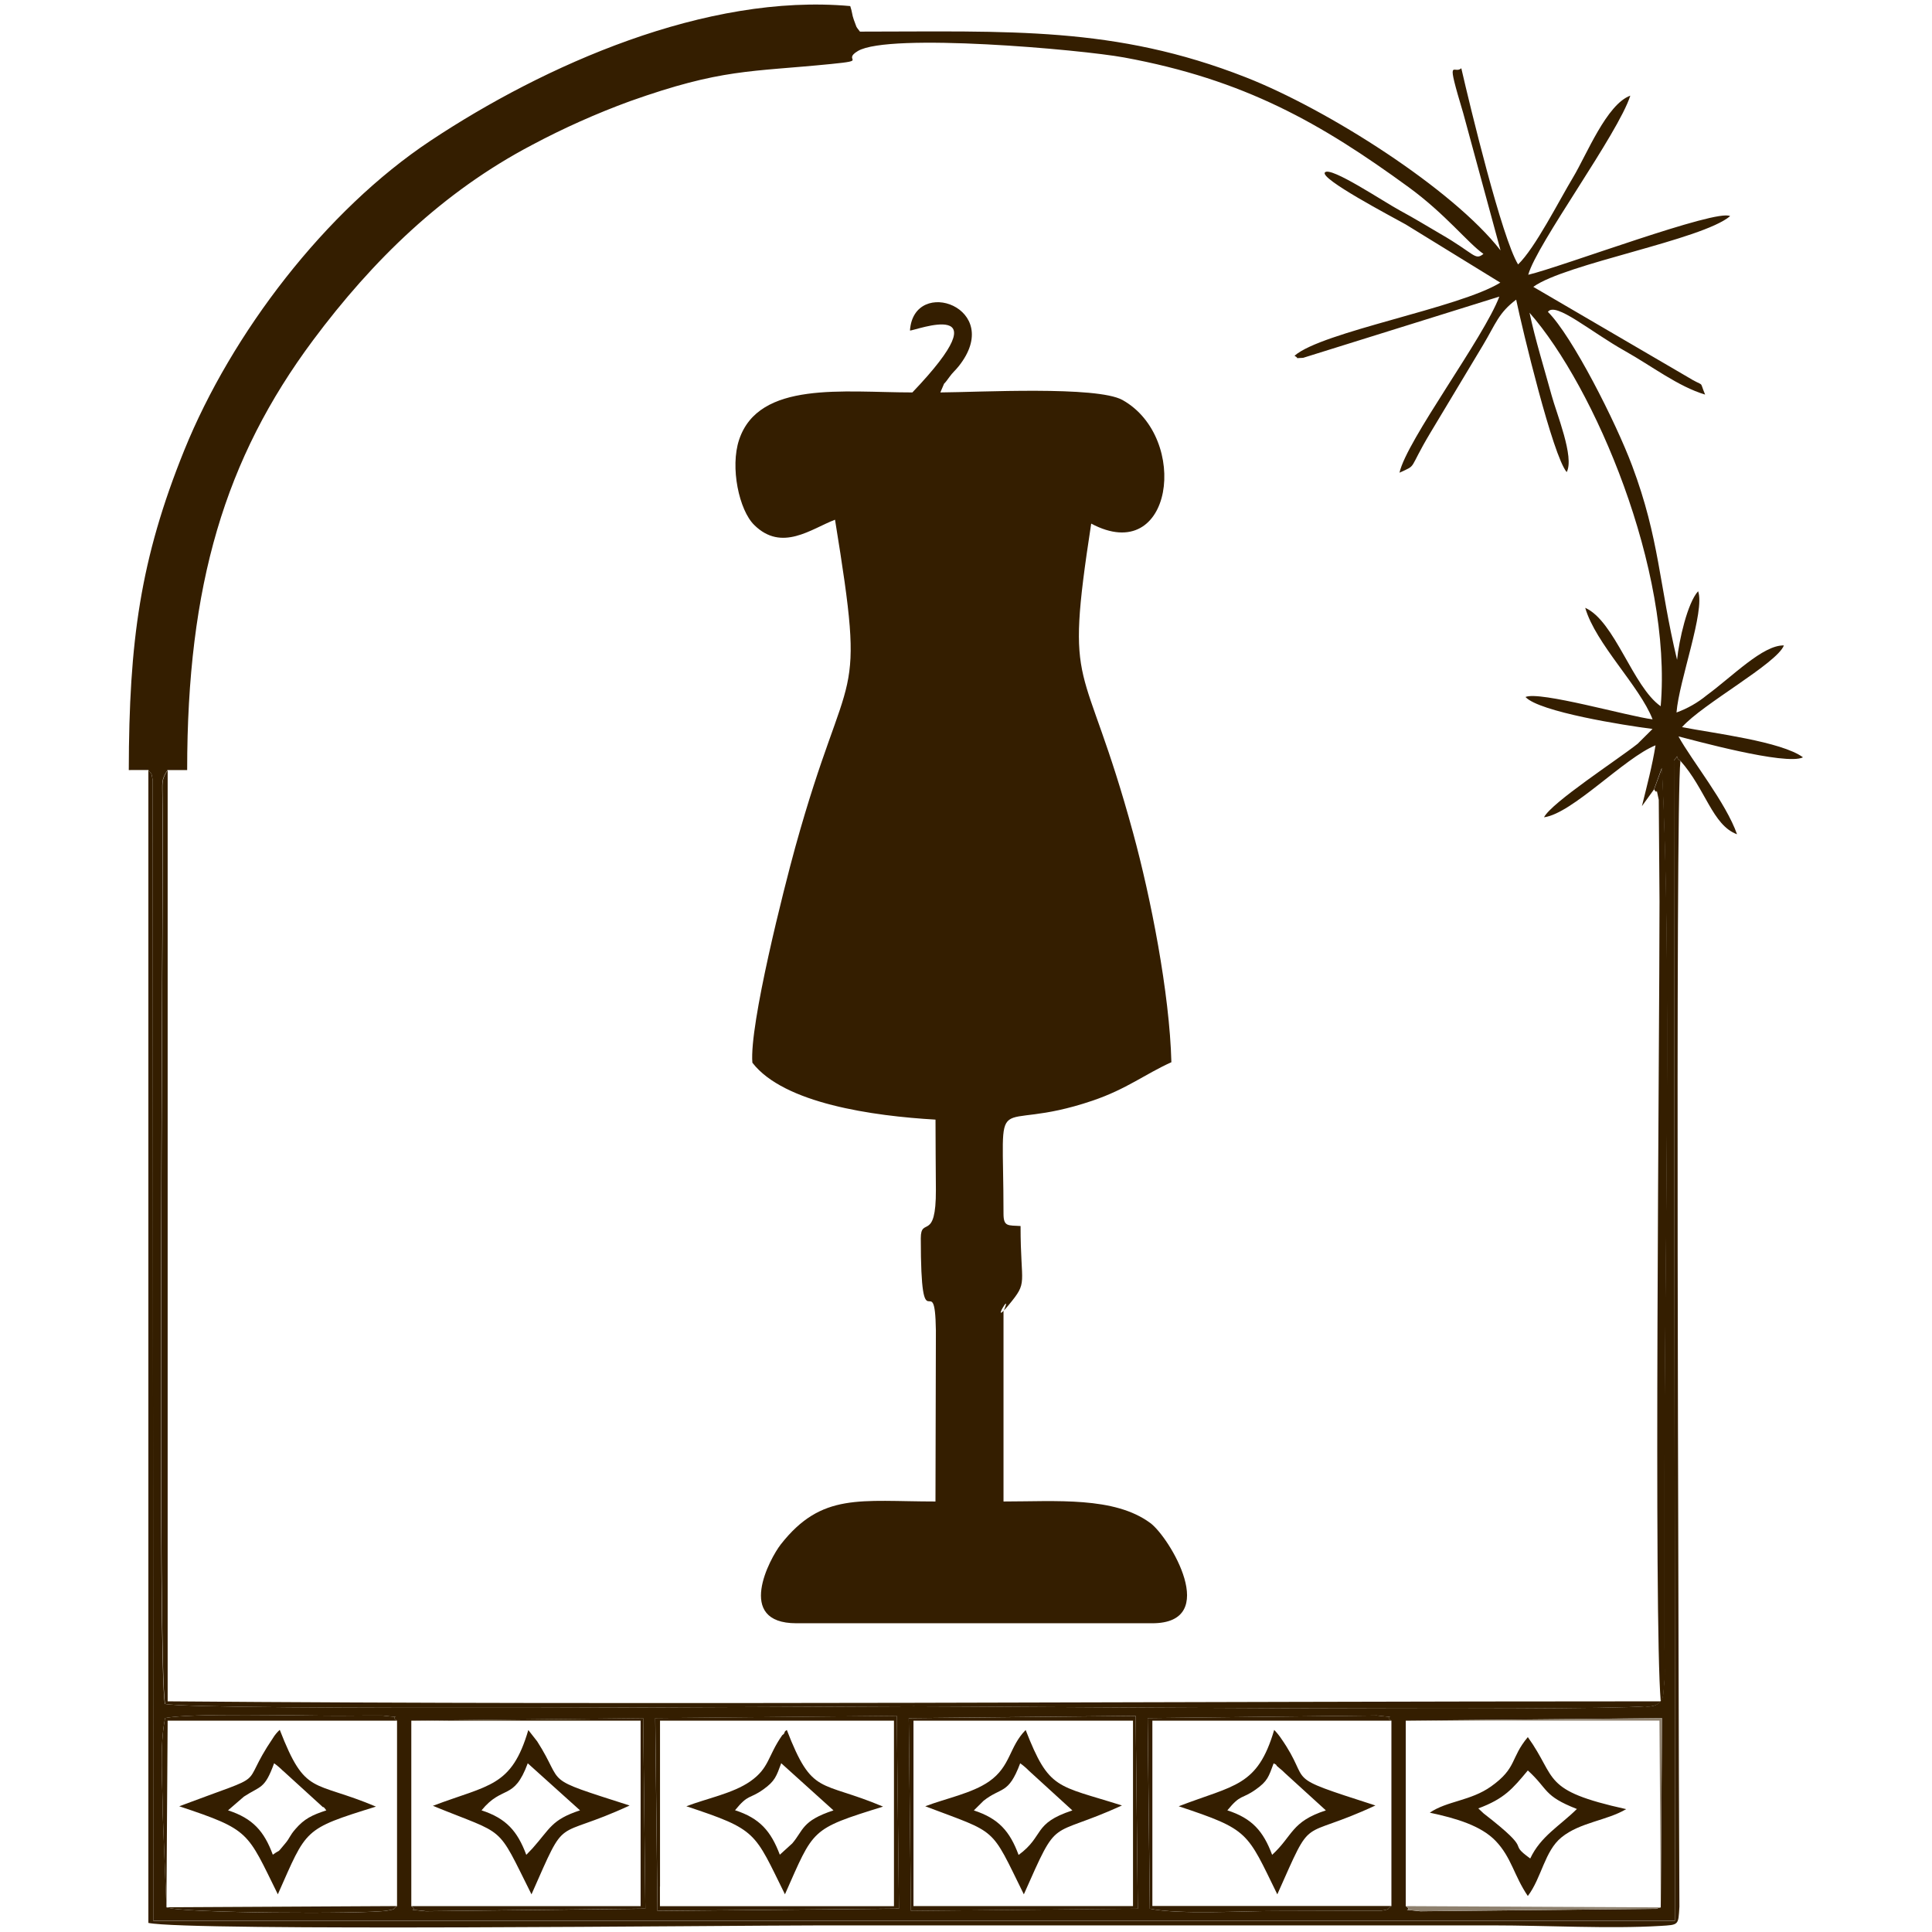
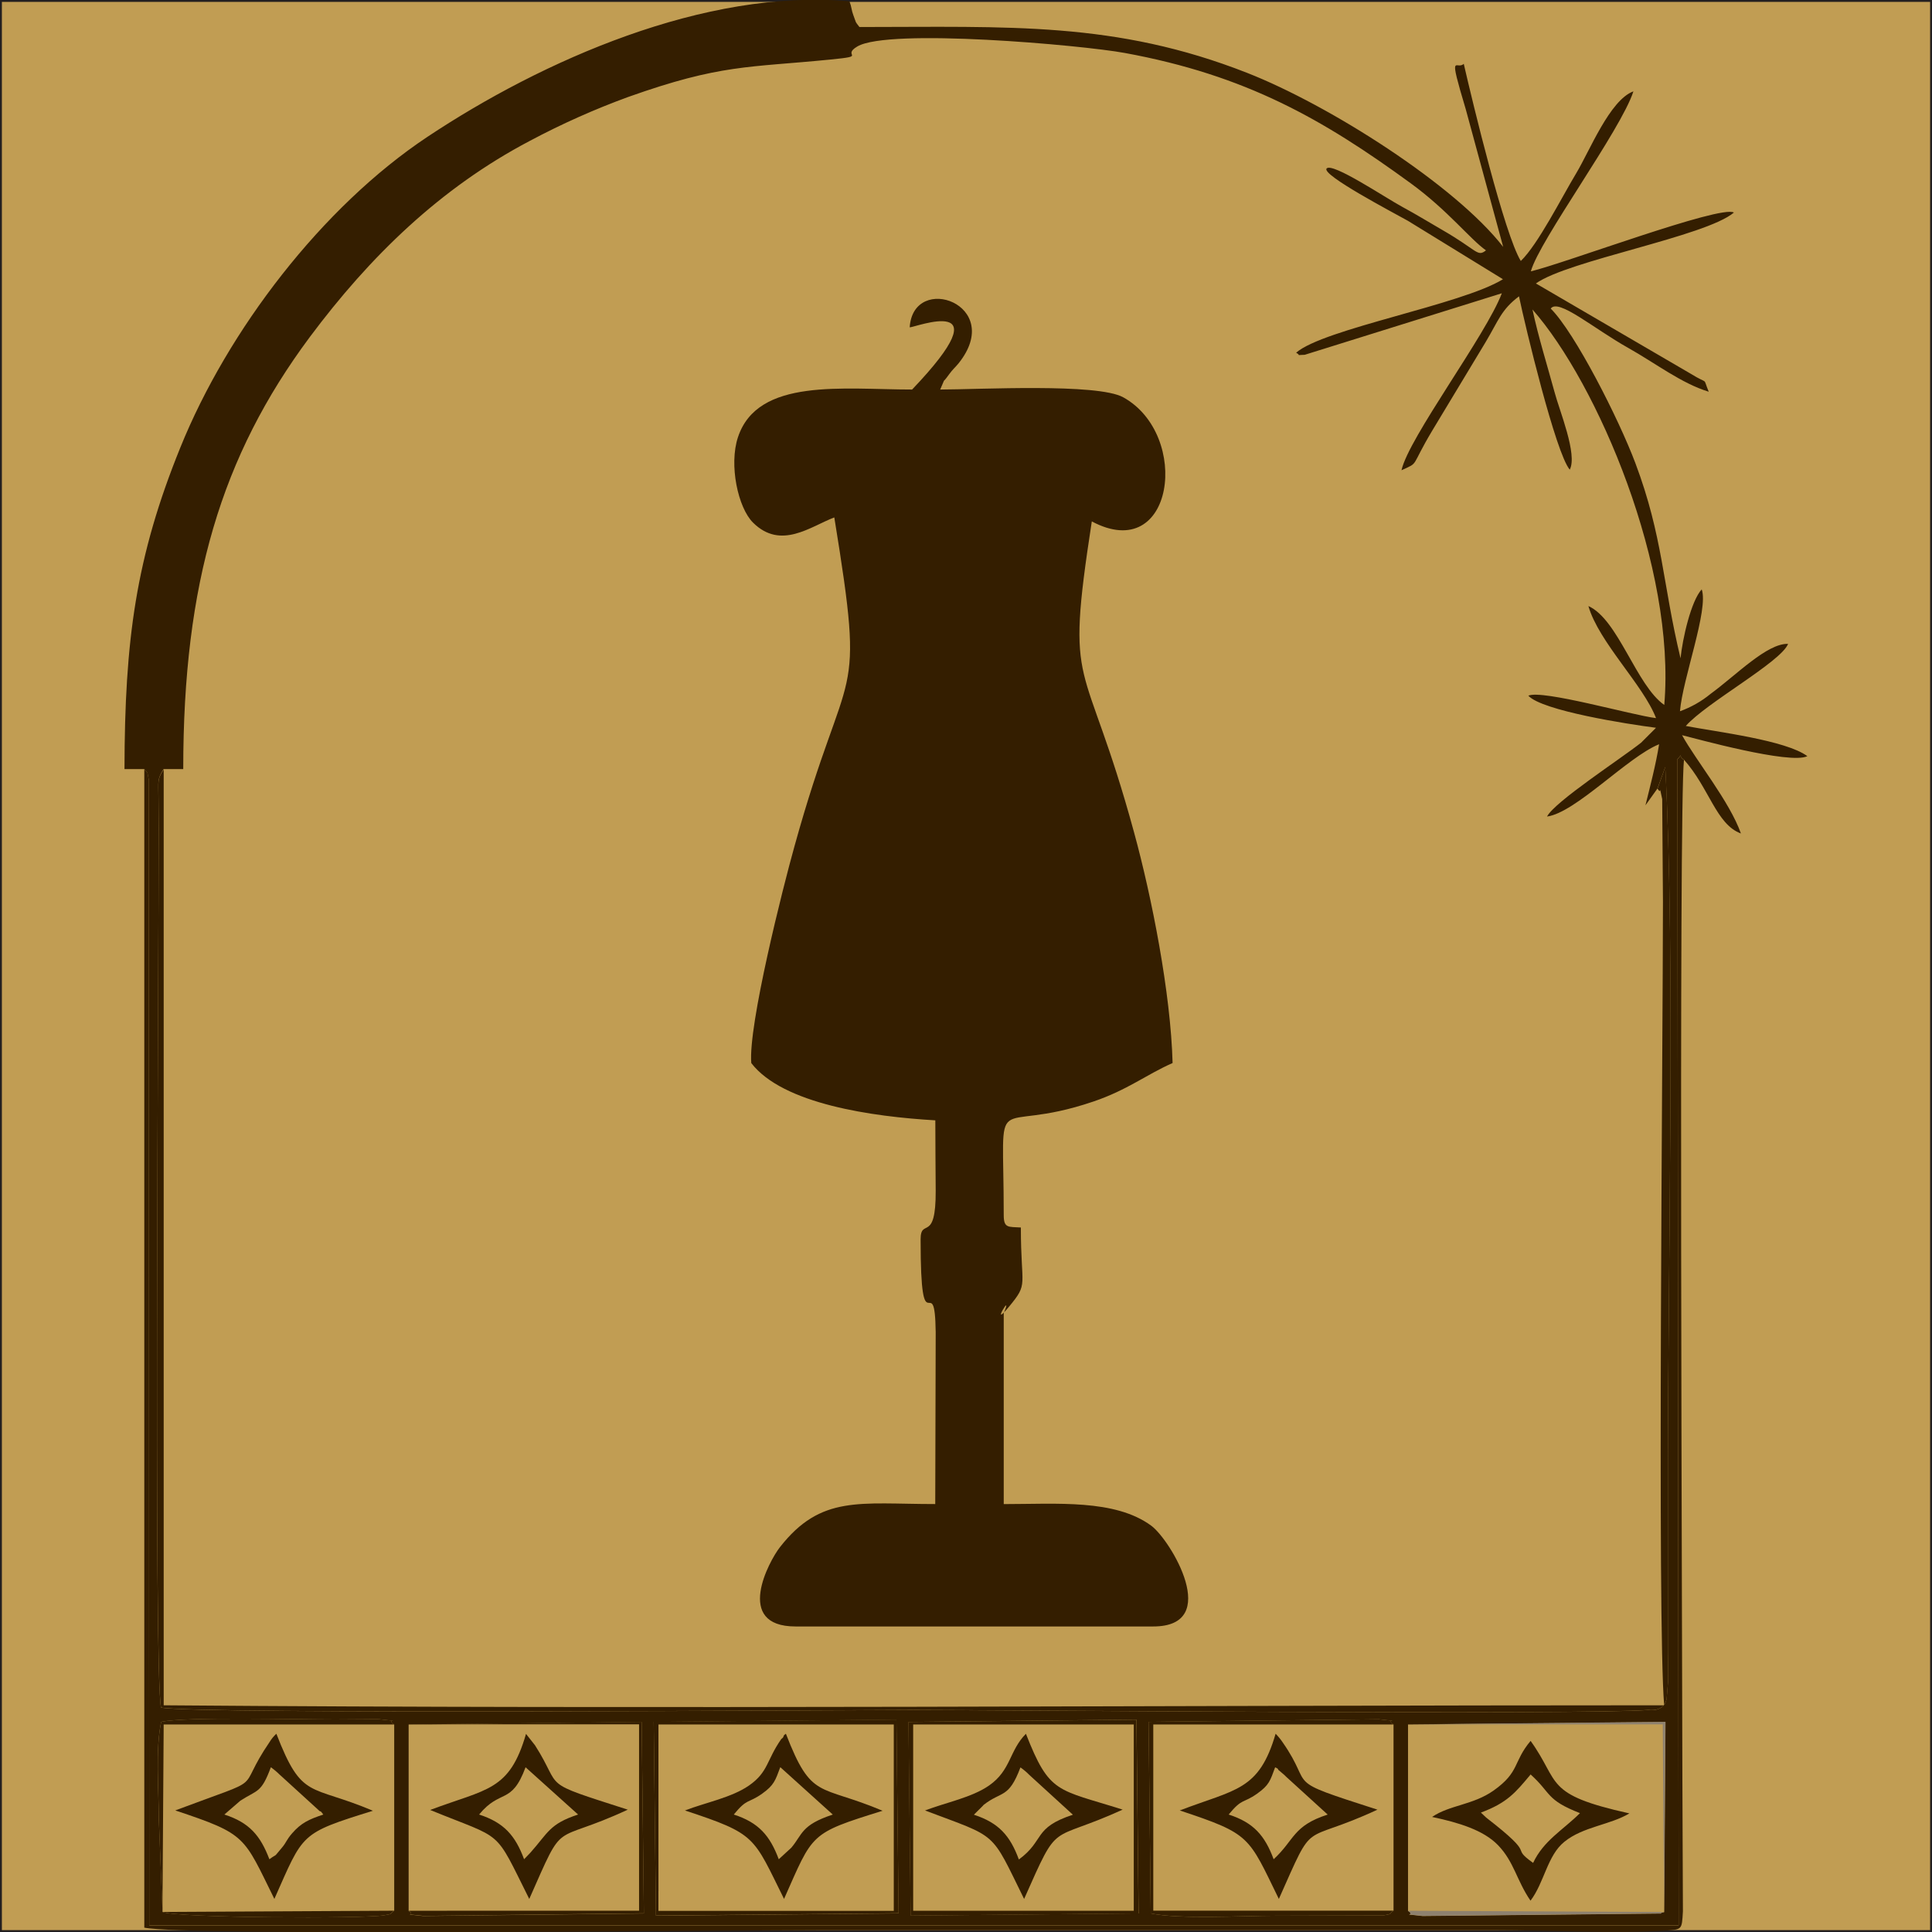
<svg xmlns="http://www.w3.org/2000/svg" id="Layer_1" data-name="Layer 1" viewBox="0 0 512 512">
  <defs>
-     <style>.cls-1{fill:#341e00;}.cls-1,.cls-2{fill-rule:evenodd;}.cls-2{fill:#8e816f;}</style>
+     <style>.cls-1{fill:#c19d53;stroke:#231f20;stroke-miterlimit:10;}.cls-2{fill:#341e00;}.cls-2,.cls-3{fill-rule:evenodd;}.cls-3{fill:#8e816f;}</style>
  </defs>
-   <path class="cls-1" d="M289.18,138.76C310.9,150.32,315.37,116,297.46,106c-6.81-3.77-38-2.06-48.26-2,1.83-4.09,0-.72,2.38-4.06.86-1.21,1.65-1.83,2.45-2.84,12.42-15.53-11.89-24.09-12.88-9.51,1.19.17,25.29-9.43.64,16.41-18.24,0-40.68-3.17-45.92,12.54-2.43,7.31,0,18.66,4,22.58,7.34,7.26,15.13,1,21.42-1.39,8.4,51.69,3.64,35.65-10.52,86.73-2.94,10.63-12.24,47.22-11.38,57.17,8.34,10.82,32,14.12,48.53,15.08,0,6.2.07,12.38.1,18.57.07,14-4,7-4,12.85,0,29.54,3.74,6.82,4,24.45l-.11,45.33c-20,0-30.14-2.47-41,11.38-2.84,3.64-12.2,20.89,4.13,20.89h94.31c18.33,0,4.56-22.83-.5-26.56-9.57-7.08-25-5.71-38.91-5.71v-50.4c2.69-6.33-3.88,4.68,1.38-1.68s3.13-4.93,3.14-20.92c-3.28-.21-4.52.24-4.52-3.24,0-35.75-3.91-20.63,23.64-30,9-3.06,13.83-7,20.85-10.17-.48-18.44-5.51-43.79-10.13-60.71C287.11,172.3,282,185.43,289.18,138.76Z" />
-   <path class="cls-1" d="M368.74,456v49.12c-1.35.87-.05.79-2.69,1.24l-28.34.08c-8.61,0-25.42,1-33-.62l-.58-50.5,60.76-.69c6.8.81,1.26-.28,3.84,1.37Zm-127.91-.67,60.13-.61.57,51.1-60.12.58-.58-51.07Zm-67.18,0,64-.6.58,51.09-64,.6-.59-51.09ZM109,456l61.45-.66.58,50.49-58.19.67c-6.52-.76-1.53.11-3.84-1.34V456Zm263.55,49.16c2.35,1.48-2.71.58,3.84,1.35l62.83-.65c.16-.36.59-.25.89-.37l.33-50.15-67.9.66v49.16ZM105.2,456c-2.6-1.64,3-.55-3.85-1.36-.33,0-3.33,0-3.89,0-2.59,0-5.19.05-7.79.05-10.35,0-39.38-.77-45.91.63-1.54,7.27-.64,17.55-.64,25.25l1,24.89c3.69,1.59,52.7,1.82,58.4.89,2.62-.43,1.37-.37,2.7-1.21V456ZM39.32,204.06c.87,1.38.7.09,1.16,2.74l.13,302.13,403.32,0-.33-307.44c2-2.14-.21-1,1.73.14,6.65,7.42,8.49,17.08,15,19.46-2.94-8.38-11.91-19.4-15.52-25.93,3.41.83,28.47,7.81,33,5.54-5.68-4.2-23.67-6.37-32.06-8,5.42-6.13,25.16-16.88,27-21.65-5.53-.17-13.62,8.2-20.46,13.21a27.15,27.15,0,0,1-8,4.56c.67-8.5,7.61-26.84,5.73-32.14-2.82,3.08-5.07,13-5.58,18.18-4.77-19.84-4.64-32.08-11.9-51.42-4.34-11.59-15.89-34.4-22.33-40.79,2-2.8,11.25,5.23,20.46,10.39,7.21,4.05,14,9.36,21.2,11.53-1.73-4.15.22-1.65-4.78-4.75l-40.75-23.8c8.47-6.16,44.67-12.41,52.16-18.74C455,55.23,414,70.68,405,72.82c2.22-8.14,23.82-37.34,27.05-47.47C425.79,27.62,420.47,41,416.94,46.9c-3.87,6.44-10.08,18.79-14.63,23.18-4.3-7-12.71-41.82-15.05-52-1.91,1.86-4.25-4,.52,11.94l9.88,36.34C385.05,50.12,351.87,29,330.13,20.48,295.4,6.85,267.4,8.37,227.9,8.38c-1.27-1.68-.65-.61-1.64-3.18-.47-1.24-.39-2-.94-3.59C187.13-1.85,144.15,17.33,114.08,37.3c-27.87,18.51-52.71,51.07-65.24,82C37.15,148.2,34.19,170,34.13,204.07Zm399,5.15,2.06-5.69c2.68,50.84.69,130.78.69,186.6v46.51c0,2.56.11,5.32.07,7.84l-.41,4.83c-.73,3.59-4.75,2.89-4.81,2.89-15.94,1.35-177.27,0-193.85,0-13.82,0-189.44,1.24-198.36-.63-2-9.36-.59-197.92-.62-231.94,0-2.61-.07-5.23-.07-7.82,0-4.59-.39-4.92,1.35-7.72H49.6c0-49.06,10-82.53,33.35-113.9C98.73,69,117.34,50.83,141,38.41a204.91,204.91,0,0,1,25.92-11.58c24.45-8.69,31.74-7.71,53.33-9.87,10.13-1,2.72-.86,7.11-3.45,8.26-4.88,59.06-.39,70.54,1.72,31.92,5.86,52.16,17.42,75.41,34.38,9.81,7.16,15.65,14.75,19.82,17.68-2.31,1.83-2.18,0-11.46-5.34-3.28-1.9-6.78-4.07-10.65-6.15-4.4-2.38-18.33-11.74-19.89-10.12s17.72,11.74,21.4,13.8L397.6,74.9c-10.88,6.73-47.27,13-54.54,19.38,1.6.9-.47.61,2.28.55l52-16.23c-4.11,10.9-24.56,38.07-26.46,46.67,4.81-2.22,2.18-.51,8.09-10.42L393,91.48c3.44-5.76,4.1-8.52,8.8-12.07,1.66,7.94,9.7,41.36,13.39,45.7,2.11-3.94-2.74-15.63-4-20.34-2-7.29-4.32-14.71-5.85-21.89,17.23,19.6,37.86,68.08,34.76,104.28-7.41-5.18-12.14-22.56-20-26.08,2.77,9.56,14.44,20.73,17.85,29.55-6.32-.76-29.93-7.56-33.68-5.92,3.62,3.94,26.17,7.51,33.67,8.47L434,197.1c-5.33,4.23-22.8,15.56-24.82,19.49,7.52-1,21.29-15.75,29.55-19.07-.85,5.38-2.34,11-3.6,16.11Z" />
-   <path class="cls-1" d="M438.36,209.21c1.27,2,.19-1.92,1.23,2.76l.2,27c0,37.54-1.54,190,.32,211.9-130.61,0-265.64,1.05-395.68,0l0-246.79c-1.74,2.8-1.35,3.13-1.35,7.72,0,2.59.07,5.21.07,7.82,0,34-1.36,222.58.62,231.94,8.92,1.87,184.54.64,198.36.63,16.58,0,177.91,1.37,193.85,0,.06,0,4.08.7,4.81-2.89l.41-4.83c0-2.52-.07-5.28-.07-7.84V390.12c0-55.82,2-135.76-.69-186.6Z" />
-   <path class="cls-1" d="M39.32,204.06V509.59c10.66,2.26,154.48.66,178.25.66H395.85c13.73,0,30.82.94,44.11.14,5-.3,4.8-.15,5.1-5.1l-.14-35.07c0-24.09-1-256.34.41-268.57-1.94-1.15.32-2.28-1.73-.14L443.93,509l-403.32,0L40.48,206.8C40,204.15,40.19,205.44,39.32,204.06Z" />
-   <path class="cls-1" d="M139.86,467.29l13.85,12.47c-7.58,2.49-7.9,4.82-12.59,10.07l-1.65,1.72c-2.34-6.28-5.3-9.65-11.86-11.79,5.63-6.88,8.54-2.42,12.25-12.47Zm-25.14,11.27c19.75,8.08,16.64,4.5,26.13,23.46,9.71-21.94,5.41-14,26-23.54-23.93-7.68-16.85-5.08-24.49-17l-2.35-3C135.56,473.62,129.61,472.92,114.72,478.56Z" />
-   <path class="cls-1" d="M337.53,467.3c.28.21.69.2.81.66l1.54,1.31c.19.17.5.47.7.67l10.79,9.83c-9.23,3-8.69,6.68-14.24,11.78-2.34-6.26-5.29-9.66-11.87-11.79,3.62-4.42,3.75-2.85,7.51-5.51,3.18-2.25,3.43-3.38,4.76-6.95Zm-25.16,11.38c18.78,6.24,18,6.75,26.13,23.34,9.83-22,5.32-13.91,26-23.55-25.69-8.26-16.29-5.32-25-17.78a15.65,15.65,0,0,0-1.83-2.24C333.25,473.53,327.09,473,312.37,478.68Z" />
-   <path class="cls-1" d="M75,469.27l10.61,9.67c.16-.26.6.54.87.83C82.7,481,80.64,482,78.31,484.7c-1.59,1.82-1.44,2.31-2.71,3.82-2.58,3.07-.92,1.27-3.3,3C70,485.3,67,481.89,60.43,479.76l4.21-3.64c4.5-2.94,5.48-1.91,8-8.83a17.72,17.72,0,0,1,2.35,2Zm-.89-10.82a9.84,9.84,0,0,0-1.79,2.18c-9.5,14,.44,8.54-24.82,18.05,18.93,6.3,17.9,6.71,26.13,23.33,7.74-17.4,6.6-17.21,26-23.24C82.84,471.67,81,476.08,74.15,458.45Z" />
-   <path class="cls-1" d="M260.57,477.29c4.84-3.86,6.63-1.59,9.79-10a16.84,16.84,0,0,1,2.34,2l11.49,10.49c-10.61,3.48-7.33,6.73-14.25,11.8-2.32-6.27-5.29-9.66-11.86-11.8l2.49-2.47Zm-15.37,1.39c19.48,7.38,17.13,5.11,26.13,23.34,9.48-21.35,6.16-14.5,26-23.55-17.31-5.49-19.27-4-25.52-20-4.43,4.47-3.9,9.59-9.7,13.64C257.55,475.27,250.73,476.57,245.2,478.68Z" />
-   <path class="cls-1" d="M207.05,467.29l13.83,12.48c-8.43,2.77-7.92,5.24-10.92,8.75l-3.3,3c-2.36-6.25-5.3-9.66-11.87-11.79,3.59-4.4,3.75-2.85,7.49-5.51,3.1-2.21,3.46-3.45,4.77-7Zm-25.16,11.39c18.91,6.25,17.93,6.77,26.13,23.33,7.74-17.4,6.61-17.21,26-23.24-16.81-7.1-18.69-2.69-25.51-20.32-.22.23-.54.28-.62.71s-.5.56-.61.72c-3.88,5.55-3.35,8.64-8.48,12.22C194.24,475.27,187.41,476.57,181.89,478.68Z" />
-   <path class="cls-1" d="M391.78,479.24c6.91-2.57,9.09-5.22,13.11-10.05,5.52,5,4,6.68,13,10.21-4.56,4.51-9.59,7.21-12.36,13.12-6.55-4.72,1.64-1.1-12.36-11.95l-1.41-1.33Zm13.11-18.89c-4.69,5.6-2.79,8.14-9.76,13.09-5.42,3.84-11.64,3.81-16.22,6.94,7,1.48,13.56,3.45,17.42,7.45,4.24,4.4,4.89,9.26,8.56,14.63,3.66-4.82,4.43-11.91,8.93-15.55,4.92-4,12-4.42,17.13-7.47C408.28,474.43,412.84,471.41,404.89,460.35Z" />
-   <path class="cls-1" d="M174.91,499.94V456h62v49.16H174.89l0-5.19Zm-.67,6.46,64-.6-.58-51.09-64,.6Z" />
-   <path class="cls-1" d="M242.09,456h58.17v49.13l-58.18,0V456Zm-.68,50.41,60.12-.58-.57-51.1-60.13.61Z" />
-   <path class="cls-1" d="M44.1,505.45c3.69,1.59,52.7,1.82,58.4.89,2.62-.43,1.37-.37,2.7-1.21l-61.1.32.32-48.15V456H105.2c-2.6-1.64,3-.55-3.85-1.36-.33,0-3.33,0-3.89,0-2.59,0-5.19.05-7.79.05-10.35,0-39.38-.77-45.91.63-1.54,7.27-.64,17.55-.64,25.25Z" />
-   <path class="cls-1" d="M368.74,505.11H305.39V456h63.35c-2.58-1.65,3-.56-3.84-1.37l-60.76.69.58,50.5c7.57,1.59,24.38.61,33,.62l28.34-.08C368.69,505.9,367.39,506,368.74,505.11Z" />
-   <path class="cls-1" d="M109,505.14c2.31,1.45-2.68.58,3.84,1.34l58.19-.67-.58-50.49L109,456h60.77v49.14Z" />
-   <path class="cls-2" d="M440.13,505.47l-67.56-.33c2.35,1.48-2.71.58,3.84,1.35l62.83-.65c.16-.36.59-.25.89-.37l.33-50.15-67.9.66h67.21Z" />
+   <rect class="cls-1" width="512" height="512" />
+   <path class="cls-2" d="M289.34,138.18c21.83,11.61,26.32-22.93,8.33-32.89-6.85-3.79-38.17-2.07-48.51-2.06,1.85-4.12,0-.73,2.4-4.08.87-1.22,1.65-1.85,2.47-2.86,12.48-15.61-12-24.21-12.95-9.55,1.19.16,25.41-9.48.64,16.49-18.33,0-40.88-3.19-46.14,12.6-2.46,7.34,0,18.76,4,22.69,7.38,7.29,15.21,1,21.52-1.4,8.45,51.95,3.66,35.83-10.56,87.16-3,10.69-12.3,47.46-11.44,57.45,8.38,10.88,32.17,14.2,48.77,15.17,0,6.22.07,12.43.1,18.65.07,14.08-4,7-4,12.92,0,29.68,3.76,6.85,4,24.57l-.12,45.55c-20.08,0-30.29-2.48-41.17,11.44-2.86,3.65-12.26,21,4.15,21h94.78c18.41,0,4.58-22.94-.5-26.69-9.63-7.11-25.13-5.74-39.11-5.74V348c2.7-6.37-3.9,4.7,1.39-1.7s3.14-4.95,3.15-21c-3.3-.21-4.54.24-4.54-3.25,0-35.93-3.93-20.73,23.75-30.13,9.05-3.07,13.91-7.07,21-10.21-.49-18.54-5.53-44-10.18-61C287.27,171.88,282.11,185.08,289.34,138.18Z" />
+   <path class="cls-2" d="M369.3,457v49.37c-1.36.87-.05.79-2.7,1.24l-28.48.08c-8.66,0-25.55,1-33.16-.62l-.58-50.76,61.06-.68c6.83.81,1.27-.28,3.86,1.37Zm-128.54-.67,60.42-.61.57,51.35-60.41.58-.58-51.32Zm-67.52,0,64.32-.59.58,51.33-64.31.61-.59-51.35Zm-64.95.68,61.76-.66.58,50.74-58.48.68c-6.55-.77-1.54.11-3.86-1.36V457Zm264.85,49.4c2.37,1.49-2.72.58,3.87,1.36l63.13-.65c.17-.36.61-.25.9-.38l.34-50.39-68.24.66v49.4ZM104.45,457c-2.61-1.66,3-.56-3.86-1.37-.34-.05-3.36,0-3.91,0-2.61,0-5.22.05-7.84.05-10.39,0-39.57-.77-46.13.63-1.55,7.31-.65,17.64-.64,25.38l1,25c3.71,1.6,53,1.83,58.69.89,2.63-.43,1.37-.37,2.71-1.22V457ZM38.24,203.8c.88,1.38.71.09,1.17,2.76l.14,303.63H444.86l-.33-309c2.06-2.15-.21-1,1.74.14,6.69,7.46,8.54,17.16,15.09,19.55-2.95-8.41-12-19.49-15.6-26.05,3.43.84,28.61,7.85,33.21,5.56-5.71-4.22-23.79-6.4-32.22-8,5.45-6.17,25.28-17,27.11-21.76-5.57-.18-13.69,8.24-20.56,13.27a27.36,27.36,0,0,1-8.09,4.59c.68-8.55,7.66-27,5.76-32.3-2.83,3.09-5.09,13.08-5.61,18.27-4.79-19.94-4.66-32.24-11.95-51.68-4.37-11.65-16-34.57-22.45-41,2-2.81,11.31,5.25,20.57,10.44,7.24,4.07,14.12,9.41,21.3,11.59-1.73-4.17.22-1.66-4.8-4.78l-41-23.91C415.59,69,452,62.69,459.5,56.33c-3.5-2.09-44.75,13.43-53.81,15.58,2.23-8.18,23.93-37.52,27.18-47.7-6.24,2.28-11.58,15.76-15.13,21.66-3.89,6.46-10.13,18.88-14.71,23.29-4.32-7-12.77-42-15.12-52.25-1.92,1.87-4.27-4,.52,12l9.93,36.52c-12.67-16.33-46-37.54-67.86-46.12C295.59,5.61,267.45,7.15,227.76,7.16c-1.27-1.69-.66-.62-1.64-3.21-.48-1.24-.4-2-1-3.6-38.37-3.48-81.57,15.8-111.78,35.87-28,18.6-53,51.32-65.57,82.43-11.75,29-14.72,50.87-14.78,85.17l5.21,0Zm401,5.17,2.07-5.71c2.7,51.1.69,131.43.69,187.53v46.74c0,2.57.12,5.34.07,7.87l-.4,4.85c-.73,3.61-4.77,2.91-4.84,2.91-16,1.36-178.15,0-194.81,0-13.88,0-190.38,1.24-199.35-.63-2-9.41-.58-198.9-.62-233.09,0-2.62-.06-5.26-.06-7.86,0-4.61-.4-4.95,1.35-7.76h5.22c0-49.3,10.07-82.94,33.51-114.46C98,68,116.66,49.81,140.42,37.33A204.89,204.89,0,0,1,166.47,25.7c24.57-8.74,31.9-7.76,53.59-9.92,10.19-1,2.74-.87,7.15-3.47,8.29-4.9,59.35-.39,70.89,1.73,32.07,5.89,52.42,17.5,75.78,34.55,9.86,7.19,15.73,14.82,19.92,17.76-2.32,1.84-2.19,0-11.51-5.37-3.31-1.9-6.82-4.08-10.71-6.18-4.43-2.39-18.42-11.79-20-10.16S369.4,56.43,373.1,58.51L398.3,74c-10.93,6.76-47.5,13.1-54.81,19.47,1.61.9-.48.61,2.29.55L398,77.72c-4.13,11-24.68,38.25-26.59,46.9,4.83-2.23,2.19-.51,8.13-10.47l14.16-23.48c3.46-5.8,4.12-8.57,8.85-12.14,1.66,8,9.74,41.57,13.45,45.93,2.12-4-2.76-15.71-4-20.44-2-7.33-4.34-14.78-5.88-22,17.32,19.7,38.05,68.42,34.93,104.8-7.45-5.21-12.2-22.67-20.11-26.21,2.78,9.6,14.5,20.83,17.93,29.7-6.35-.77-30.08-7.6-33.85-5.95,3.64,4,26.31,7.54,33.84,8.51l-3.94,3.94c-5.35,4.25-22.91,15.64-24.94,19.58,7.55-1,21.4-15.83,29.7-19.16-.86,5.4-2.35,11.05-3.62,16.19Z" />
+   <path class="cls-2" d="M439.26,209c1.28,2,.19-1.93,1.24,2.78l.2,27.14c0,37.72-1.54,190.89.32,213-131.25,0-266.95,1.06-397.64,0l0-248C41.61,206.61,42,207,42,211.56c0,2.6.06,5.24.06,7.86,0,34.19-1.36,223.68.62,233.09,9,1.87,185.47.64,199.35.63,16.66,0,178.79,1.38,194.81,0,.07,0,4.11.7,4.84-2.91l.4-4.85c.05-2.53-.06-5.3-.07-7.87V390.79c0-56.1,2-136.43-.69-187.53Z" />
+   <path class="cls-2" d="M38.24,203.8V510.85c10.7,2.26,155.24.66,179.12.66H396.54c13.8,0,31,.94,44.33.14,5-.3,4.82-.15,5.12-5.12l-.14-35.25c0-24.21-1-257.61.42-269.9-1.95-1.15.32-2.29-1.74-.14l.33,309H39.55l-.14-303.63C39,203.89,39.12,205.18,38.24,203.8Z" />
+   <path class="cls-2" d="M139.28,468.34l13.92,12.53c-7.62,2.5-7.94,4.84-12.65,10.12l-1.66,1.73c-2.35-6.31-5.32-9.7-11.92-11.85,5.66-6.91,8.58-2.43,12.31-12.53ZM114,479.66c19.85,8.13,16.73,4.53,26.26,23.58,9.76-22.05,5.44-14.05,26.11-23.66-24-7.72-16.93-5.1-24.6-17.08l-2.37-3C135,474.7,129,474,114,479.66Z" />
+   <path class="cls-2" d="M337.93,468.35c.28.21.7.2.82.66l1.55,1.32.7.67,10.85,9.88c-9.29,3-8.74,6.71-14.32,11.84-2.35-6.3-5.31-9.71-11.92-11.85,3.63-4.44,3.77-2.86,7.54-5.53,3.19-2.27,3.45-3.4,4.78-7Zm-25.28,11.44c18.87,6.26,18.11,6.77,26.26,23.45,9.88-22.16,5.35-14,26.13-23.66-25.82-8.31-16.38-5.35-25.14-17.87a15.86,15.86,0,0,0-1.85-2.25C333.64,474.61,327.44,474.11,312.65,479.79Z" />
+   <path class="cls-2" d="M74.15,470.33l10.66,9.72c.16-.27.6.53.87.83-3.84,1.26-5.91,2.26-8.25,4.95-1.59,1.83-1.45,2.32-2.73,3.84-2.59,3.08-.92,1.28-3.31,3.05C69,486.43,66.07,483,59.46,480.87l4.23-3.66c4.52-2.95,5.51-1.91,8.09-8.87a18,18,0,0,1,2.37,2Zm-.91-10.87a9.88,9.88,0,0,0-1.79,2.18c-9.55,14,.45,8.58-25,18.14,19,6.34,18,6.75,26.26,23.45,7.78-17.49,6.64-17.29,26.12-23.36C82,472.74,80.1,477.17,73.24,459.46Z" />
+   <path class="cls-2" d="M260.59,478.38c4.87-3.87,6.67-1.59,9.84-10a17.08,17.08,0,0,1,2.36,2l11.54,10.54c-10.66,3.5-7.37,6.77-14.32,11.86-2.33-6.31-5.32-9.71-11.92-11.86l2.5-2.49Zm-15.45,1.41c19.58,7.41,17.23,5.13,26.26,23.45,9.53-21.45,6.19-14.57,26.12-23.67-17.39-5.52-19.36-4.05-25.64-20.1-4.45,4.49-3.92,9.63-9.75,13.7C257.56,476.36,250.7,477.67,245.14,479.79Z" />
+   <path class="cls-2" d="M206.81,468.34l13.89,12.54c-8.47,2.78-8,5.27-11,8.79l-3.32,3.05c-2.36-6.29-5.32-9.71-11.92-11.85,3.61-4.42,3.77-2.87,7.53-5.54,3.11-2.21,3.48-3.47,4.79-7Zm-25.29,11.45c19,6.28,18,6.8,26.26,23.44,7.78-17.49,6.64-17.29,26.12-23.36-16.9-7.13-18.78-2.7-25.63-20.41-.22.22-.55.28-.63.7s-.5.57-.61.73c-3.91,5.58-3.37,8.68-8.52,12.28C193.94,476.36,187.07,477.66,181.52,479.79Z" />
+   <path class="cls-2" d="M392.46,480.35c6.93-2.58,9.13-5.25,13.17-10.1,5.55,5,4,6.71,13.08,10.25-4.58,4.54-9.64,7.26-12.42,13.19-6.58-4.74,1.65-1.11-12.42-12l-1.41-1.33Zm13.17-19c-4.72,5.63-2.8,8.19-9.81,13.16-5.45,3.86-11.7,3.83-16.3,7C386.57,483,393.15,485,397,489c4.26,4.42,4.91,9.31,8.6,14.7,3.68-4.84,4.45-12,9-15.63,4.94-4,12.1-4.44,17.21-7.5C409,475.52,413.62,472.48,405.63,461.36Z" />
+   <path class="cls-2" d="M174.5,501.14V457h62.36v49.4H174.49v-5.22Zm-.67,6.5,64.31-.61-.58-51.33-64.32.59Z" />
+   <path class="cls-2" d="M242,457h58.46v49.38H242V457Zm-.68,50.66,60.41-.58-.57-51.35-60.42.61Z" />
+   <path class="cls-2" d="M43.05,506.69c3.71,1.6,53,1.83,58.69.89,2.63-.43,1.37-.37,2.71-1.22l-61.4.33.32-48.39V457l61.09,0c-2.61-1.66,3-.56-3.86-1.37-.34-.05-3.36,0-3.91,0-2.61,0-5.22.05-7.84.05-10.39,0-39.57-.77-46.13.63-1.55,7.31-.65,17.64-.64,25.38Z" />
+   <path class="cls-2" d="M369.3,506.35H305.63V457H369.3c-2.59-1.65,3-.56-3.86-1.37l-61.06.68.58,50.76c7.61,1.6,24.5.61,33.16.62l28.48-.08C369.25,507.14,367.94,507.22,369.3,506.35Z" />
+   <path class="cls-2" d="M108.29,506.37c2.32,1.47-2.69.59,3.86,1.36l58.48-.68-.58-50.74-61.76.66h61.07v49.39Z" />
+   <path class="cls-3" d="M441,506.7l-67.9-.33c2.37,1.49-2.72.58,3.87,1.36l63.13-.65c.17-.36.61-.25.9-.38l.34-50.39-68.24.66h67.54Z" />
</svg>
